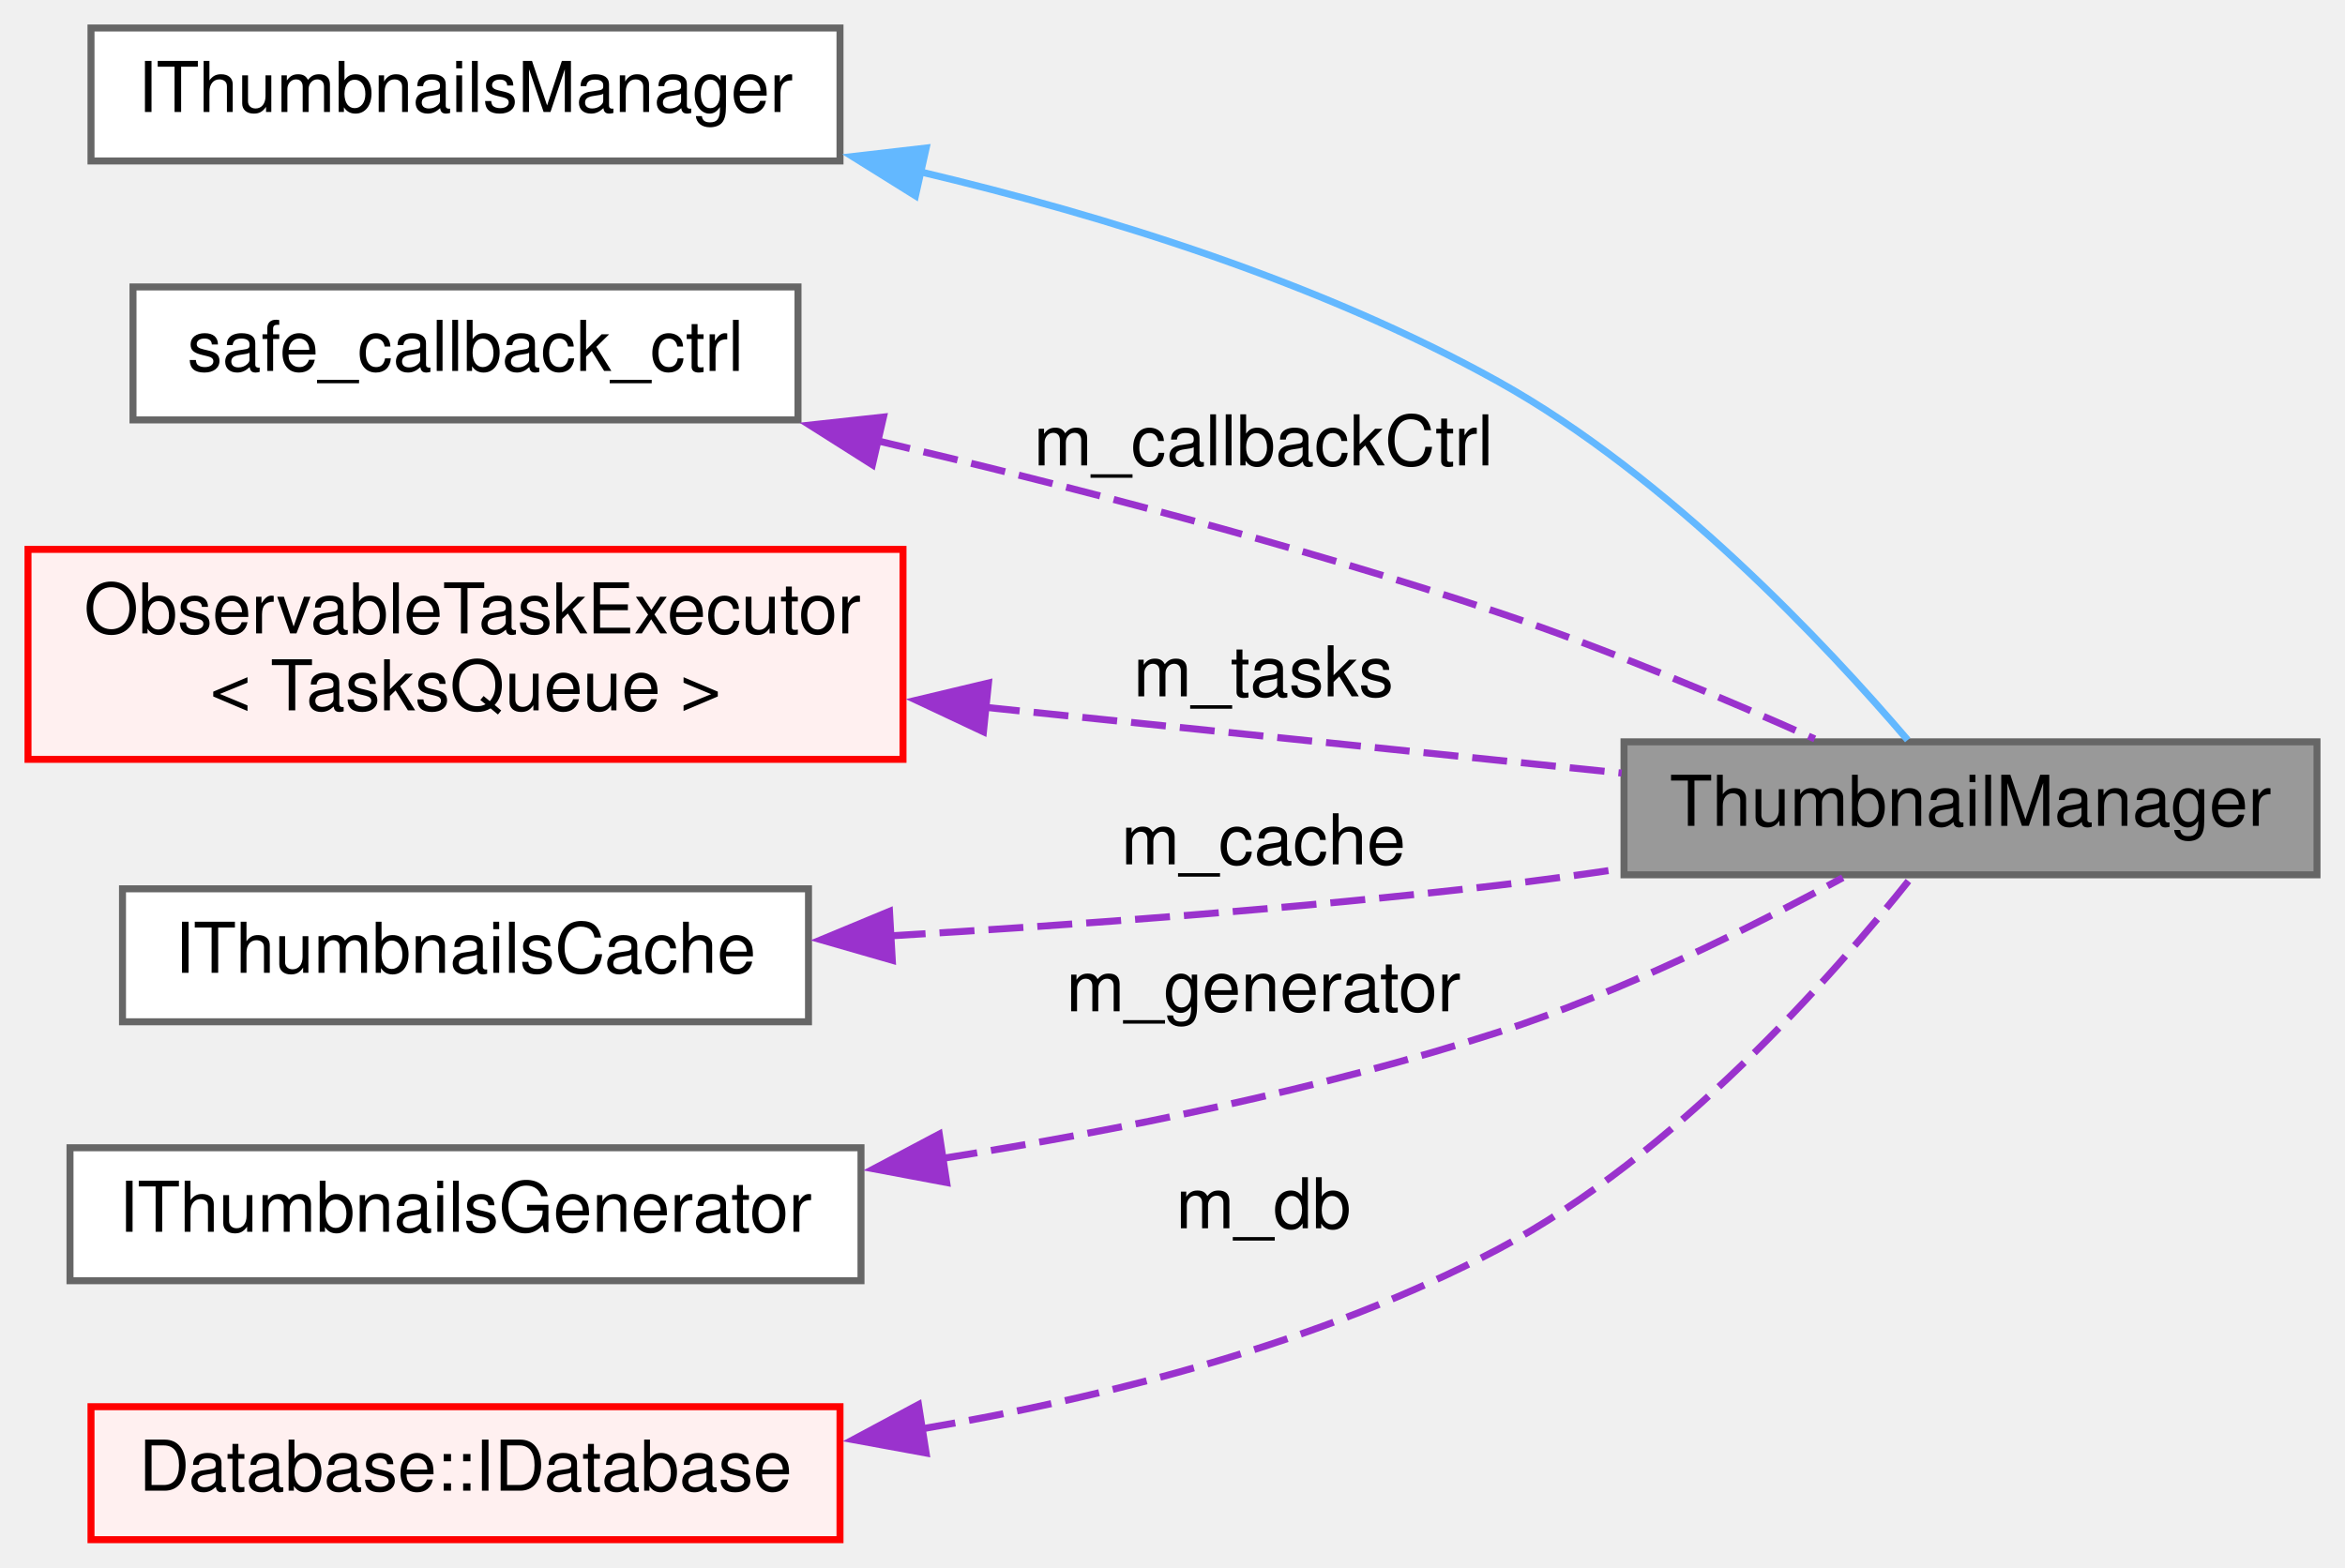
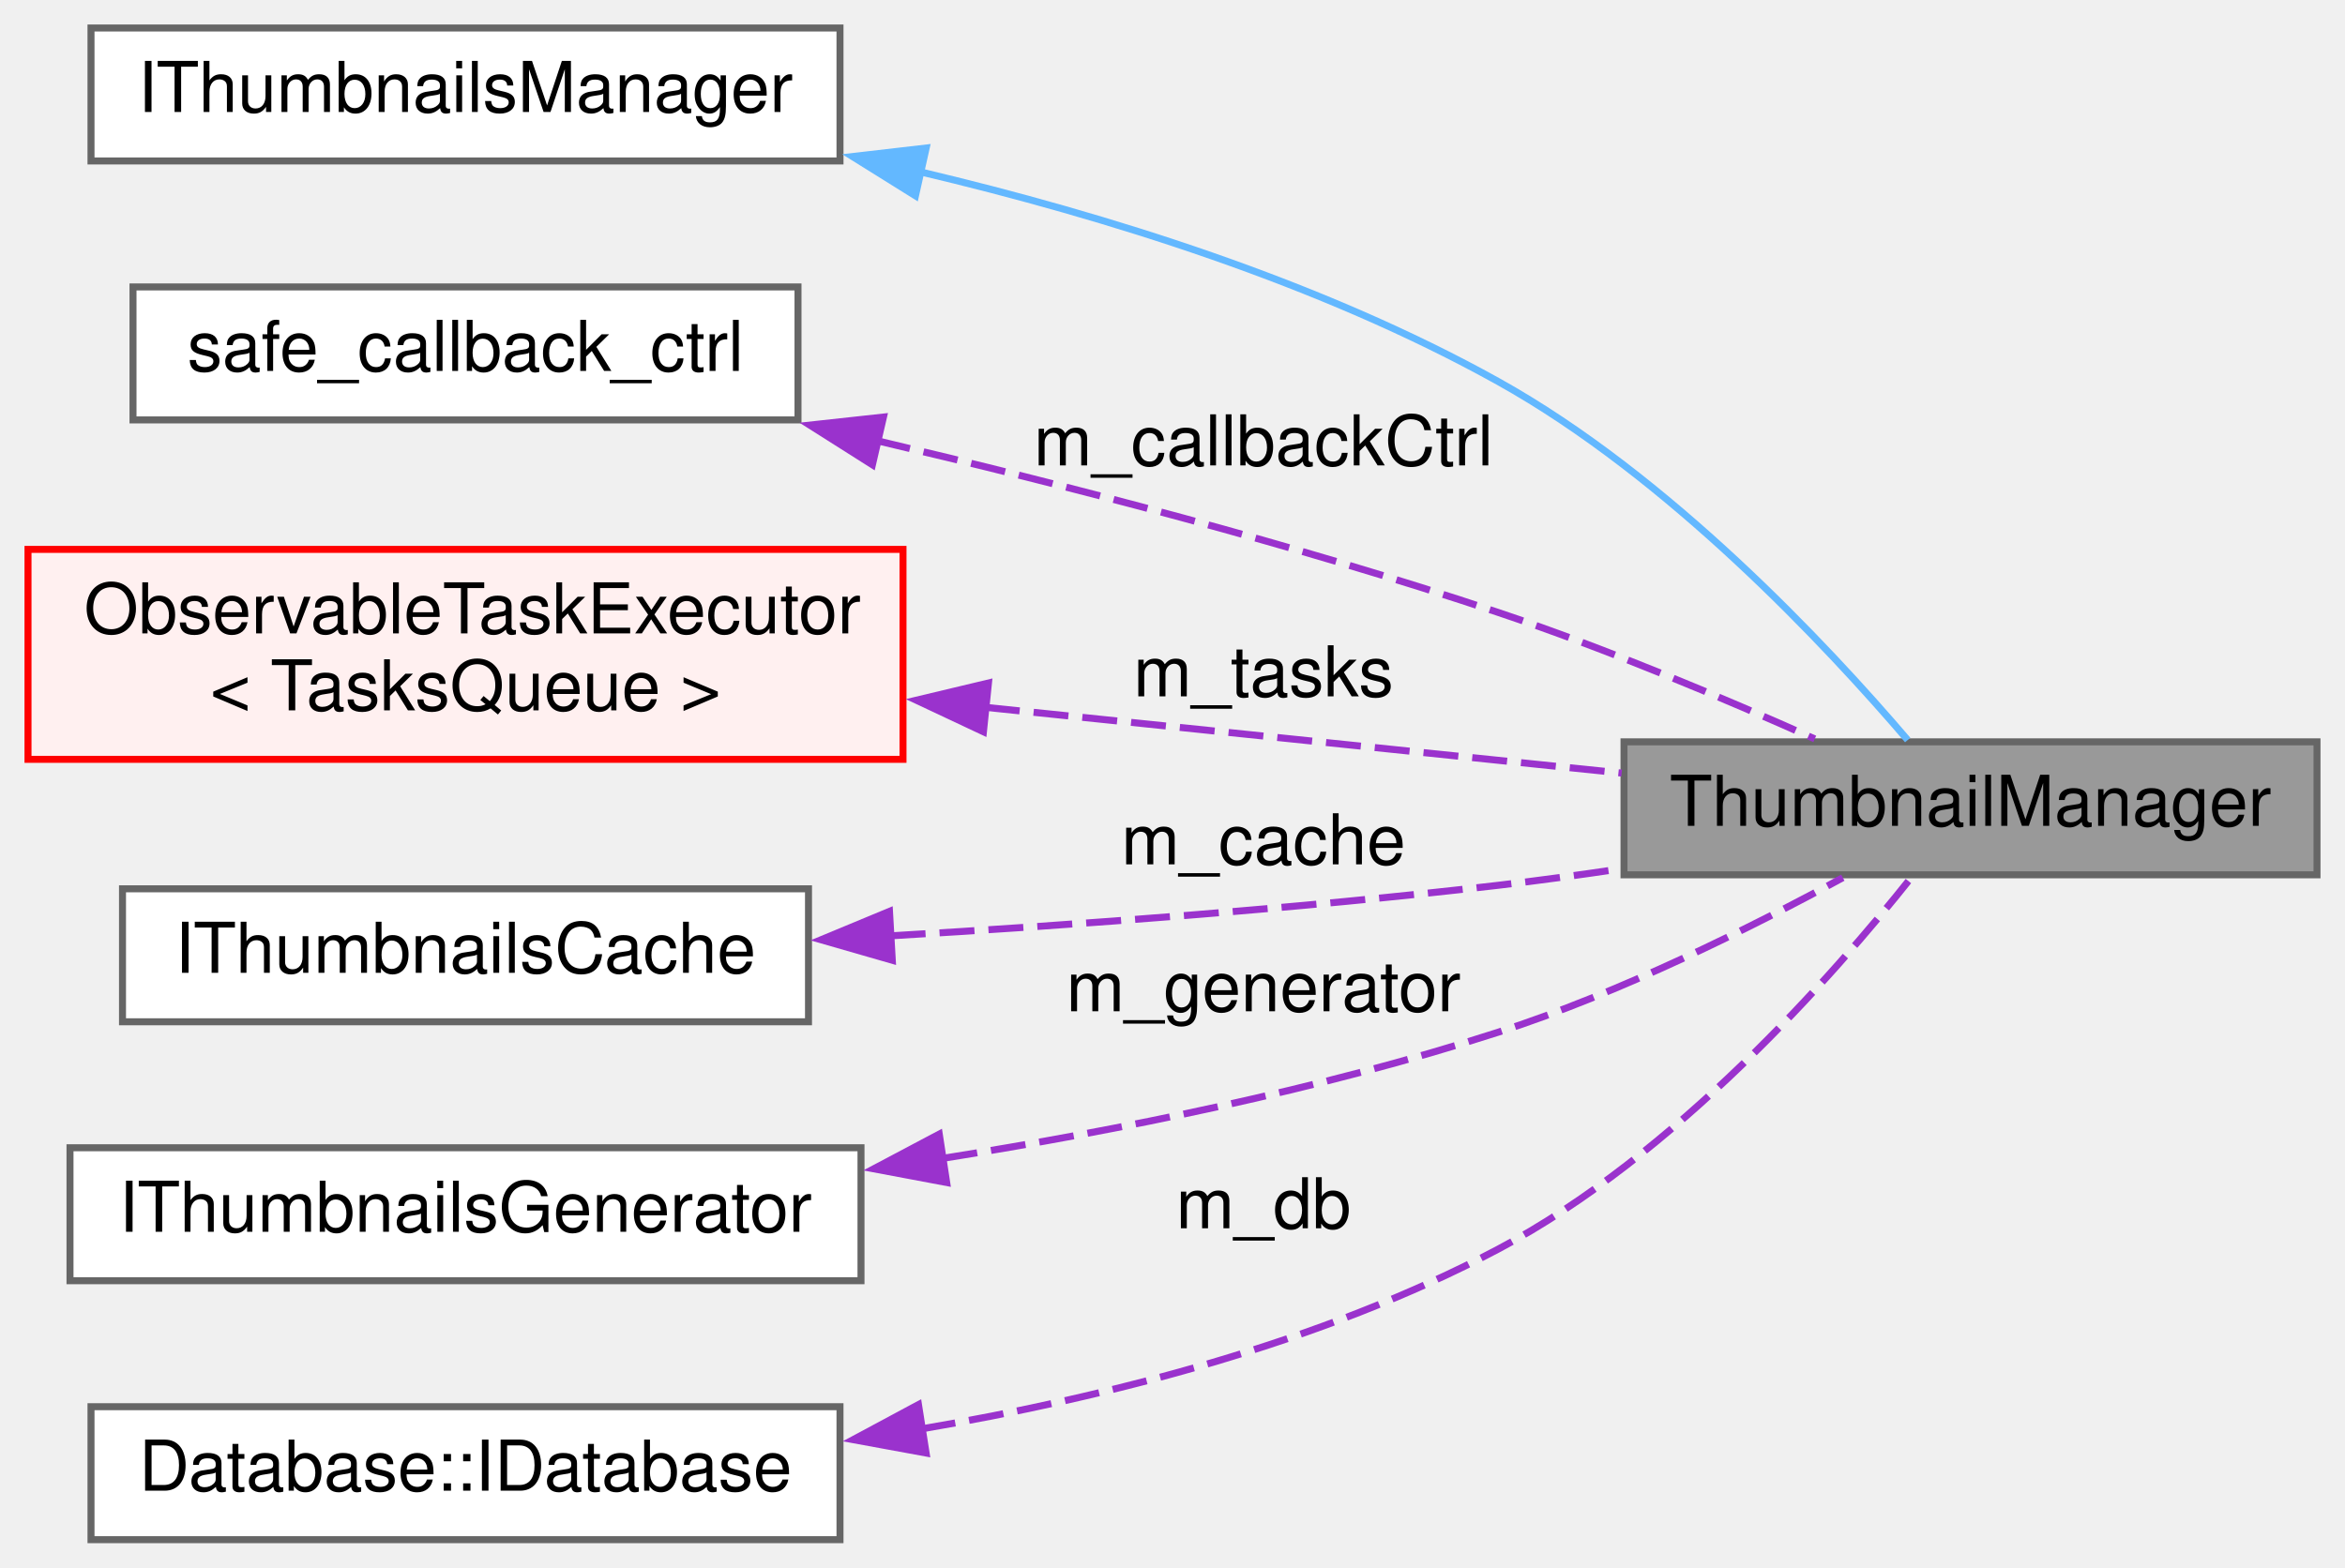
<svg xmlns="http://www.w3.org/2000/svg" xmlns:xlink="http://www.w3.org/1999/xlink" width="335pt" height="224pt" viewBox="0.00 0.00 335.00 224.00">
  <g id="graph0" class="graph" transform="scale(1 1) rotate(0) translate(4 220)">
    <g id="node1" class="node">
      <g id="a_node1">
        <a xlink:title=" ">
          <polygon fill="#999999" stroke="#666666" points="327,-114 228,-114 228,-95 327,-95 327,-114" />
          <text text-anchor="middle" x="277.5" y="-102" font-family="Helvetica,sans-Serif" font-size="10.00">ThumbnailManager</text>
        </a>
      </g>
    </g>
    <g id="node2" class="node">
      <g id="a_node2">
        <a xlink:href="../../dd/dfb/struct_i_thumbnails_manager.html" target="_top" xlink:title=" ">
          <polygon fill="white" stroke="#666666" points="116,-216 9,-216 9,-197 116,-197 116,-216" />
          <text text-anchor="middle" x="62.5" y="-204" font-family="Helvetica,sans-Serif" font-size="10.00">IThumbnailsManager</text>
        </a>
      </g>
    </g>
    <g id="edge1" class="edge">
      <path fill="none" stroke="#63b8ff" d="M127.46,-195.45C154.1,-189.14 184.65,-179.6 210,-165.5 234.37,-151.95 257,-127.75 268.53,-114.26" />
      <polygon fill="#63b8ff" stroke="#63b8ff" points="126.78,-192.02 117.79,-197.63 128.31,-198.85 126.78,-192.02" />
    </g>
    <g id="node3" class="node">
      <g id="a_node3">
        <a xlink:href="../../d2/d3a/classsafe__callback__ctrl.html" target="_top" xlink:title=" ">
          <polygon fill="white" stroke="#666666" points="110,-179 15,-179 15,-160 110,-160 110,-179" />
          <text text-anchor="middle" x="62.5" y="-167" font-family="Helvetica,sans-Serif" font-size="10.00">safe_callback_ctrl</text>
        </a>
      </g>
    </g>
    <g id="edge2" class="edge">
      <path fill="none" stroke="#9a32cd" stroke-dasharray="5,2" d="M121.12,-157.07C148.35,-150.66 181.14,-142.16 210,-132.5 225.44,-127.33 242.35,-120.19 255.25,-114.42" />
      <polygon fill="#9a32cd" stroke="#9a32cd" points="120.63,-153.59 111.68,-159.26 122.21,-160.41 120.63,-153.59" />
      <text text-anchor="middle" x="176.5" y="-153.5" font-family="Helvetica,sans-Serif" font-size="10.00"> m_callbackCtrl</text>
    </g>
    <g id="node4" class="node">
      <g id="a_node4">
        <a xlink:href="../../d5/d65/class_observable_task_executor.html" target="_top" xlink:title=" ">
          <polygon fill="#fff0f0" stroke="red" points="125,-141.5 0,-141.5 0,-111.5 125,-111.5 125,-141.5" />
          <text text-anchor="start" x="8" y="-129.5" font-family="Helvetica,sans-Serif" font-size="10.00">ObservableTaskExecutor</text>
          <text text-anchor="middle" x="62.5" y="-118.5" font-family="Helvetica,sans-Serif" font-size="10.00">&lt; TasksQueue &gt;</text>
        </a>
      </g>
    </g>
    <g id="edge3" class="edge">
      <path fill="none" stroke="#9a32cd" stroke-dasharray="5,2" d="M136.69,-118.94C166.74,-115.84 200.72,-112.33 227.66,-109.54" />
      <polygon fill="#9a32cd" stroke="#9a32cd" points="136.49,-115.44 126.9,-119.95 137.21,-122.41 136.49,-115.44" />
      <text text-anchor="middle" x="176.5" y="-120.5" font-family="Helvetica,sans-Serif" font-size="10.00"> m_tasks</text>
    </g>
    <g id="node5" class="node">
      <g id="a_node5">
        <a xlink:href="../../d7/ddf/struct_i_thumbnails_cache.html" target="_top" xlink:title=" ">
          <polygon fill="white" stroke="#666666" points="111.5,-93 13.5,-93 13.5,-74 111.5,-74 111.5,-93" />
          <text text-anchor="middle" x="62.5" y="-81" font-family="Helvetica,sans-Serif" font-size="10.00">IThumbnailsCache</text>
        </a>
      </g>
    </g>
    <g id="edge4" class="edge">
      <path fill="none" stroke="#9a32cd" stroke-dasharray="5,2" d="M123.23,-86.28C149.84,-87.85 181.55,-90.18 210,-93.5 215.7,-94.16 221.65,-94.98 227.55,-95.86" />
      <polygon fill="#9a32cd" stroke="#9a32cd" points="123.47,-82.79 113.29,-85.72 123.07,-89.78 123.47,-82.79" />
      <text text-anchor="middle" x="176.5" y="-96.5" font-family="Helvetica,sans-Serif" font-size="10.00"> m_cache</text>
    </g>
    <g id="node6" class="node">
      <g id="a_node6">
        <a xlink:href="../../df/d64/class_i_thumbnails_generator.html" target="_top" xlink:title=" ">
          <polygon fill="white" stroke="#666666" points="119,-56 6,-56 6,-37 119,-37 119,-56" />
          <text text-anchor="middle" x="62.5" y="-44" font-family="Helvetica,sans-Serif" font-size="10.00">IThumbnailsGenerator</text>
        </a>
      </g>
    </g>
    <g id="edge5" class="edge">
      <path fill="none" stroke="#9a32cd" stroke-dasharray="5,2" d="M130.66,-54.48C155.91,-58.5 184.63,-64.32 210,-72.5 227.44,-78.13 246.14,-87.45 259.26,-94.59" />
      <polygon fill="#9a32cd" stroke="#9a32cd" points="131.24,-51.03 120.82,-52.99 130.18,-57.95 131.24,-51.03" />
      <text text-anchor="middle" x="176.5" y="-75.5" font-family="Helvetica,sans-Serif" font-size="10.00"> m_generator</text>
    </g>
    <g id="node7" class="node">
      <g id="a_node7">
-         <a xlink:href="../../d7/da9/struct_database_1_1_i_database.html" target="_top" xlink:title=" ">
-           <polygon fill="#fff0f0" stroke="red" points="116,-19 9,-19 9,0 116,0 116,-19" />
+         <a xlink:href="../../d7/da9/struct_database_1_1_i_database.html" target="_top" xlink:title="Base Database interface. A bridge between regular clients and backend.">
+           <polygon fill="white" stroke="#666666" points="116,-19 9,-19 9,0 116,0 116,-19" />
          <text text-anchor="middle" x="62.5" y="-7" font-family="Helvetica,sans-Serif" font-size="10.00">Database::IDatabase</text>
        </a>
      </g>
    </g>
    <g id="edge6" class="edge">
      <path fill="none" stroke="#9a32cd" stroke-dasharray="5,2" d="M127.54,-15.81C154.18,-20.34 184.73,-28.13 210,-41.5 235.3,-54.89 257.9,-80.6 269.09,-94.68" />
      <polygon fill="#9a32cd" stroke="#9a32cd" points="128.3,-12.38 117.88,-14.29 127.21,-19.3 128.3,-12.38" />
      <text text-anchor="middle" x="176.5" y="-44.5" font-family="Helvetica,sans-Serif" font-size="10.00"> m_db</text>
    </g>
  </g>
</svg>
